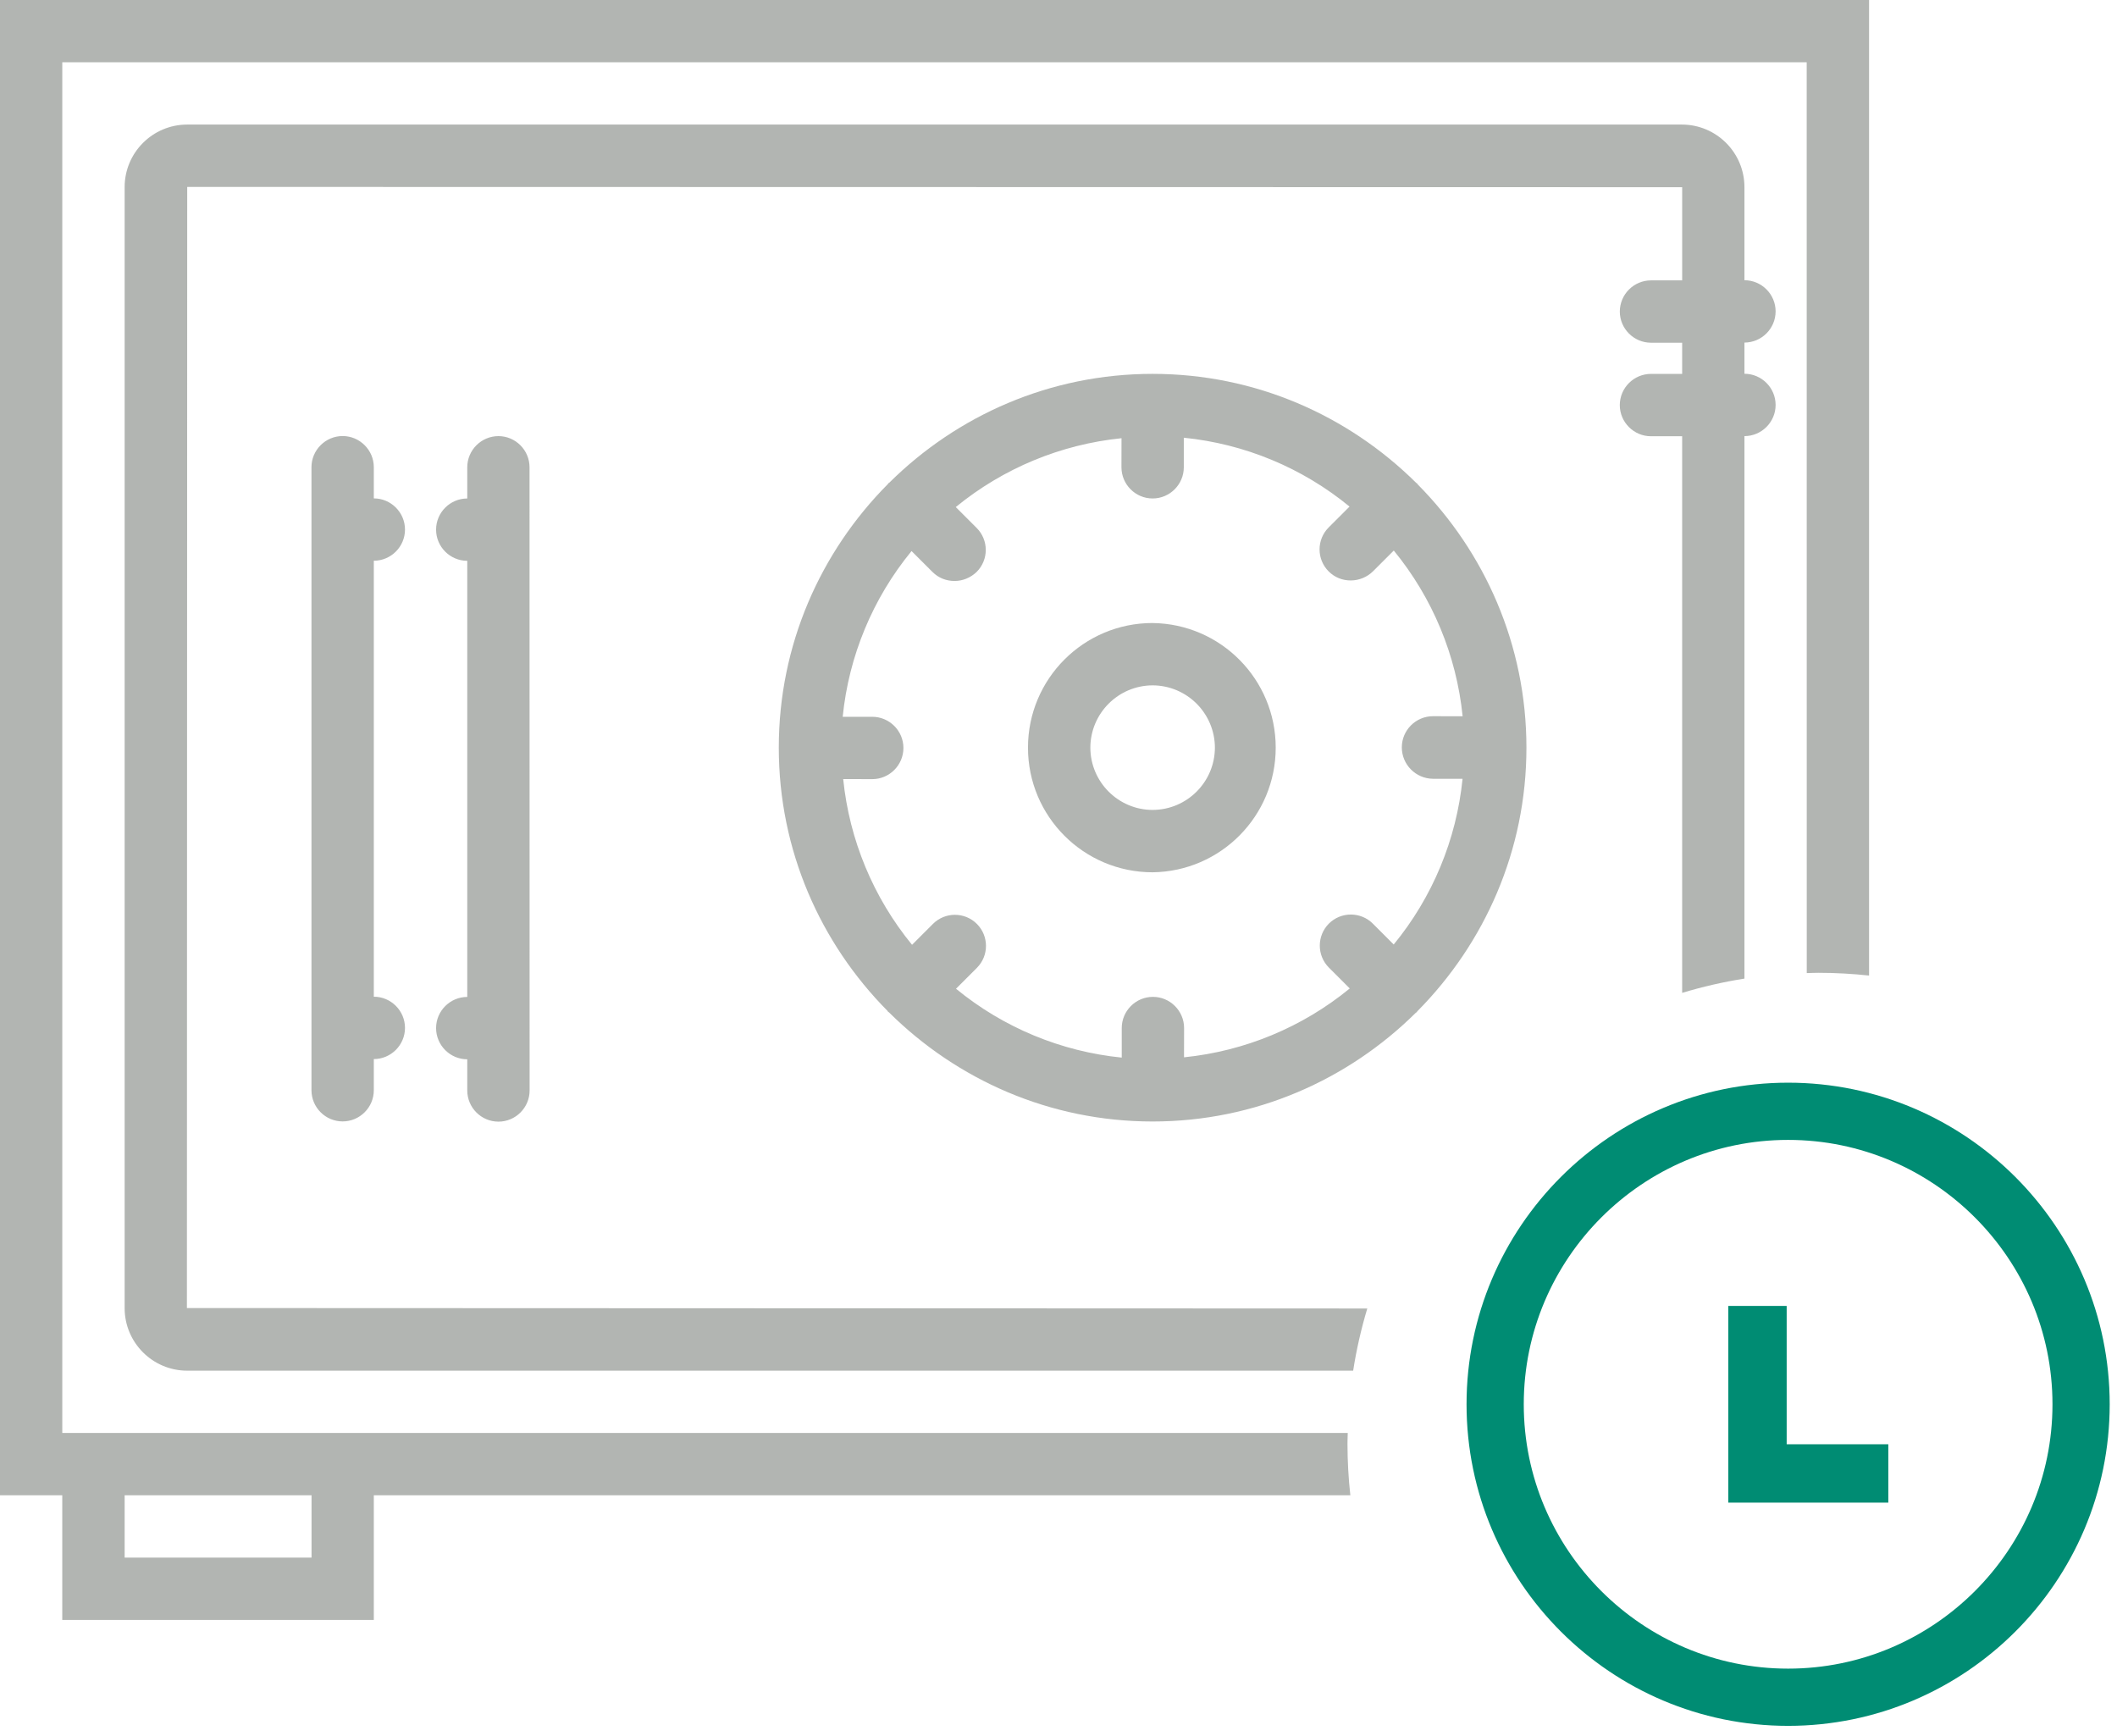
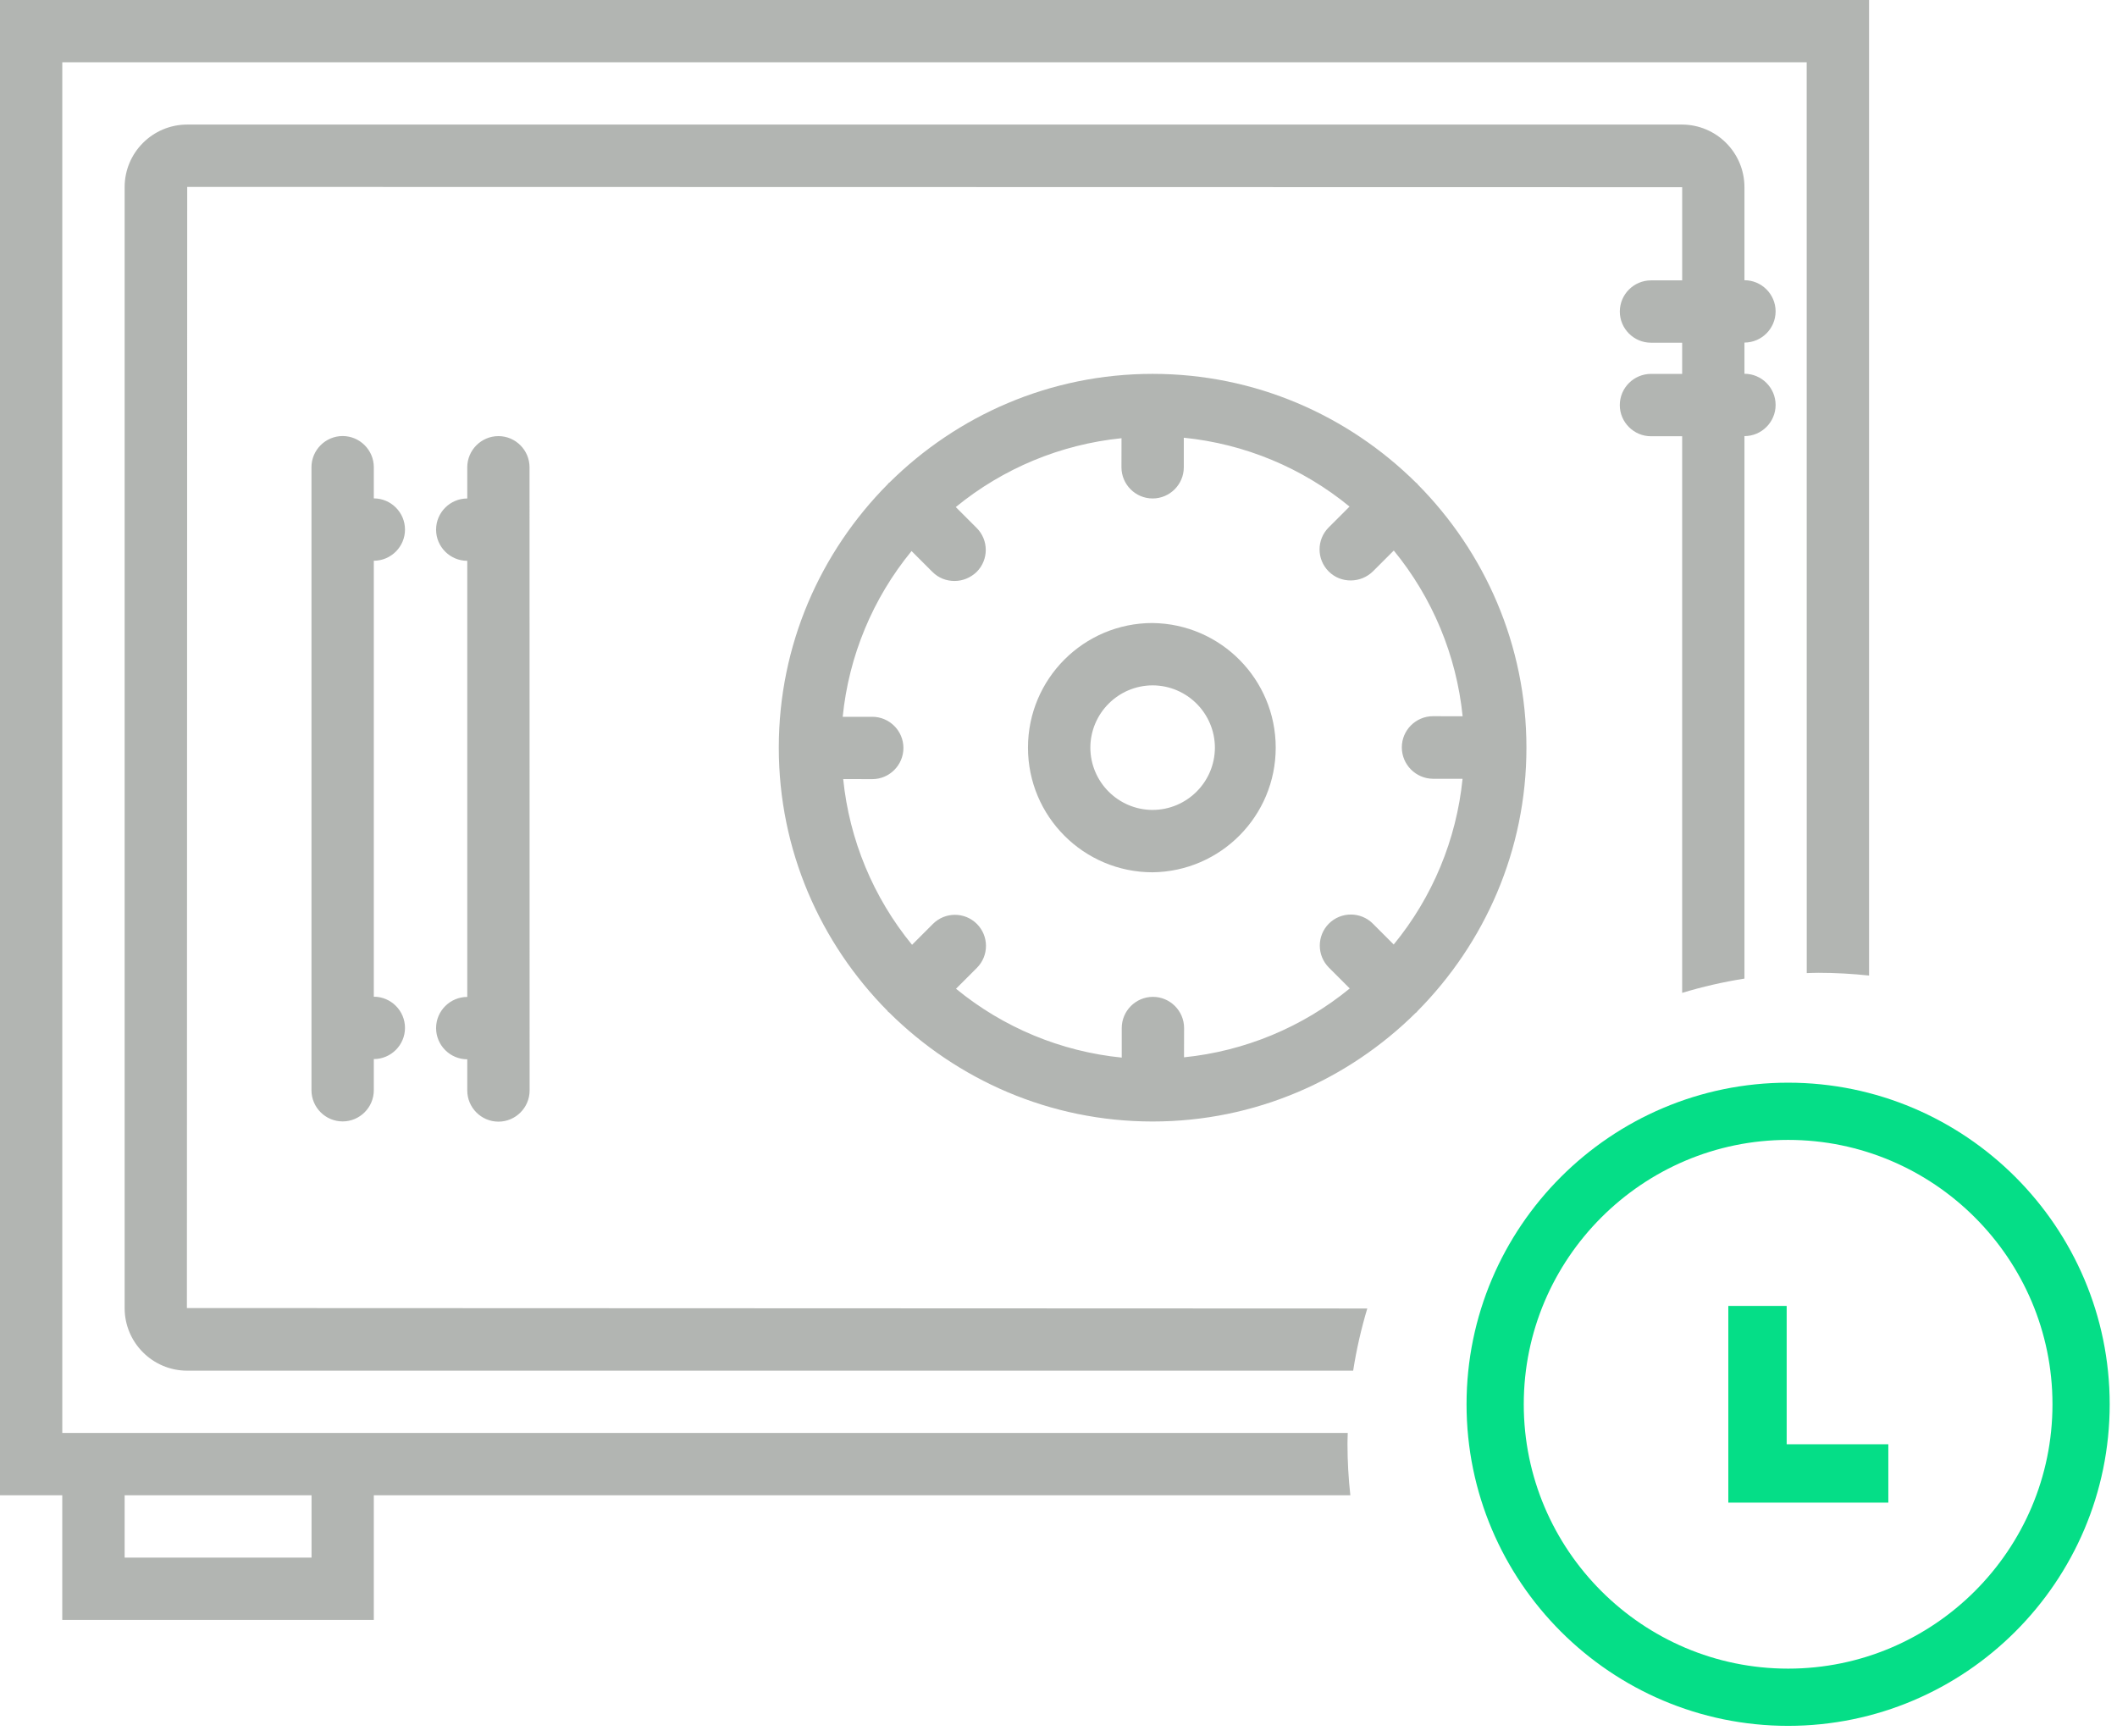
<svg xmlns="http://www.w3.org/2000/svg" width="111" height="91" viewBox="0 0 111 91">
  <g fill="none" fill-rule="evenodd">
    <g fill="#B2B5B2">
      <path d="M6.535 81.666h9.8V78.4h-9.8v3.266zm64.131-6.535h-67.4V3.266H94.73l.003 47.754c.203-.004.403-.015.608-.015.898 0 1.785.051 2.659.144V0H0v78.4h3.265v6.535H19.6V78.4h51.202c-.097-.888-.15-1.79-.15-2.705 0-.189.01-.376.014-.564z" />
      <path d="M9.8 68.582L9.816 9.8l78.385.015v4.885h-1.635a1.64 1.64 0 0 0-1.635 1.634c0 .9.736 1.635 1.635 1.635H88.2v1.634h-1.635a1.64 1.64 0 0 0-1.635 1.635c0 .9.736 1.635 1.635 1.635H88.2v29.184c1.06-.32 2.15-.572 3.266-.748V22.866c.899 0 1.634-.736 1.634-1.634 0-.9-.735-1.635-1.634-1.635v-1.635a1.64 1.64 0 0 0 1.634-1.635c0-.9-.735-1.635-1.634-1.635V9.816a3.284 3.284 0 0 0-3.281-3.285H9.816a3.283 3.283 0 0 0-3.281 3.285v58.766a3.283 3.283 0 0 0 3.28 3.284H70.95c.173-1.114.423-2.2.74-3.26L9.8 68.582z" />
      <path d="M60.435 42.466A3.276 3.276 0 0 1 57.17 39.2a3.276 3.276 0 0 1 3.265-3.266 3.277 3.277 0 0 1 3.266 3.266 3.276 3.276 0 0 1-3.266 3.265m0-9.8a6.533 6.533 0 0 0-6.535 6.535 6.534 6.534 0 0 0 6.535 6.535 6.535 6.535 0 0 0 0-13.069" />
      <path d="M75.136 40.832h1.55a16.242 16.242 0 0 1-3.61 8.689l-1.095-1.095a1.633 1.633 0 0 0-2.305 0 1.634 1.634 0 0 0 0 2.305l1.095 1.095a16.303 16.303 0 0 1-8.69 3.61l.004-1.535c0-.9-.735-1.635-1.634-1.635-.9 0-1.635.736-1.635 1.635v1.55a16.249 16.249 0 0 1-8.69-3.61l1.095-1.095a1.631 1.631 0 0 0 0-2.304 1.63 1.63 0 0 0-2.305 0l-1.095 1.095a16.303 16.303 0 0 1-3.61-8.69l1.524.004c.9 0 1.634-.735 1.634-1.635s-.734-1.634-1.634-1.634h-1.55a16.25 16.25 0 0 1 3.61-8.69l1.095 1.094c.325.325.734.475 1.16.475.424 0 .834-.165 1.159-.475a1.63 1.63 0 0 0 0-2.305l-1.095-1.095a16.309 16.309 0 0 1 8.69-3.61l-.003 1.524c0 .9.734 1.635 1.634 1.635.9 0 1.635-.734 1.635-1.635v-1.55a16.254 16.254 0 0 1 8.69 3.61l-1.095 1.095a1.63 1.63 0 0 0 0 2.304c.326.326.735.475 1.16.475a1.67 1.67 0 0 0 1.16-.475l1.095-1.094a16.3 16.3 0 0 1 3.61 8.69l-1.554-.004c-.9 0-1.635.734-1.635 1.634a1.65 1.65 0 0 0 1.635 1.647M74.3 25.347c-.015-.016-.035-.016-.05-.035-3.56-3.525-8.426-5.71-13.816-5.71-5.39 0-10.256 2.189-13.8 5.7-.016.014-.035.014-.05.033-.016.015-.016.034-.035.05-3.53 3.557-5.715 8.426-5.715 13.816 0 5.39 2.19 10.256 5.7 13.8.015.016.015.034.034.05.016.015.035.015.05.034 3.557 3.526 8.426 5.716 13.816 5.716 5.39 0 10.256-2.19 13.8-5.7.016-.016.035-.016.051-.035.015-.015.015-.034.034-.049 3.525-3.56 5.716-8.427 5.716-13.816 0-5.39-2.19-10.26-5.701-13.804-.015-.016-.015-.035-.034-.05M17.966 22.862c-.9 0-1.635.735-1.635 1.634v32.666c0 .9.734 1.635 1.635 1.635.899 0 1.634-.735 1.634-1.635v-1.634c.9 0 1.635-.736 1.635-1.635 0-.9-.735-1.635-1.635-1.635V29.4c.9 0 1.635-.734 1.635-1.634 0-.9-.735-1.635-1.635-1.635v-1.635c0-.898-.735-1.634-1.634-1.634M26.135 22.866c-.9 0-1.635.735-1.635 1.634v1.636c-.9 0-1.635.734-1.635 1.634 0 .9.736 1.634 1.635 1.634V52.27c-.9 0-1.635.735-1.635 1.634 0 .9.736 1.636 1.635 1.636v1.634c0 .9.735 1.635 1.635 1.635s1.634-.735 1.634-1.635L27.765 24.5c0-.899-.734-1.634-1.63-1.634" />
    </g>
-     <path stroke="#008C73" stroke-width="3" d="M93.756 58.266c-8.466 0-15.361 6.896-15.361 15.362 0 8.466 6.895 15.36 15.361 15.36 8.466 0 15.361-6.894 15.361-15.36s-6.895-15.362-15.361-15.362z" />
-     <path fill="#008C73" fill-rule="nonzero" d="M93.68 68.471h-3.06v10.313h8.39v-3.06h-5.33z" />
+     <path stroke="#05de87" stroke-width="3" d="M93.756 58.266c-8.466 0-15.361 6.896-15.361 15.362 0 8.466 6.895 15.36 15.361 15.36 8.466 0 15.361-6.894 15.361-15.36s-6.895-15.362-15.361-15.362z" />
+     <path fill="#05de87" fill-rule="nonzero" d="M93.68 68.471h-3.06v10.313h8.39v-3.06h-5.33z" />
  </g>
</svg>
